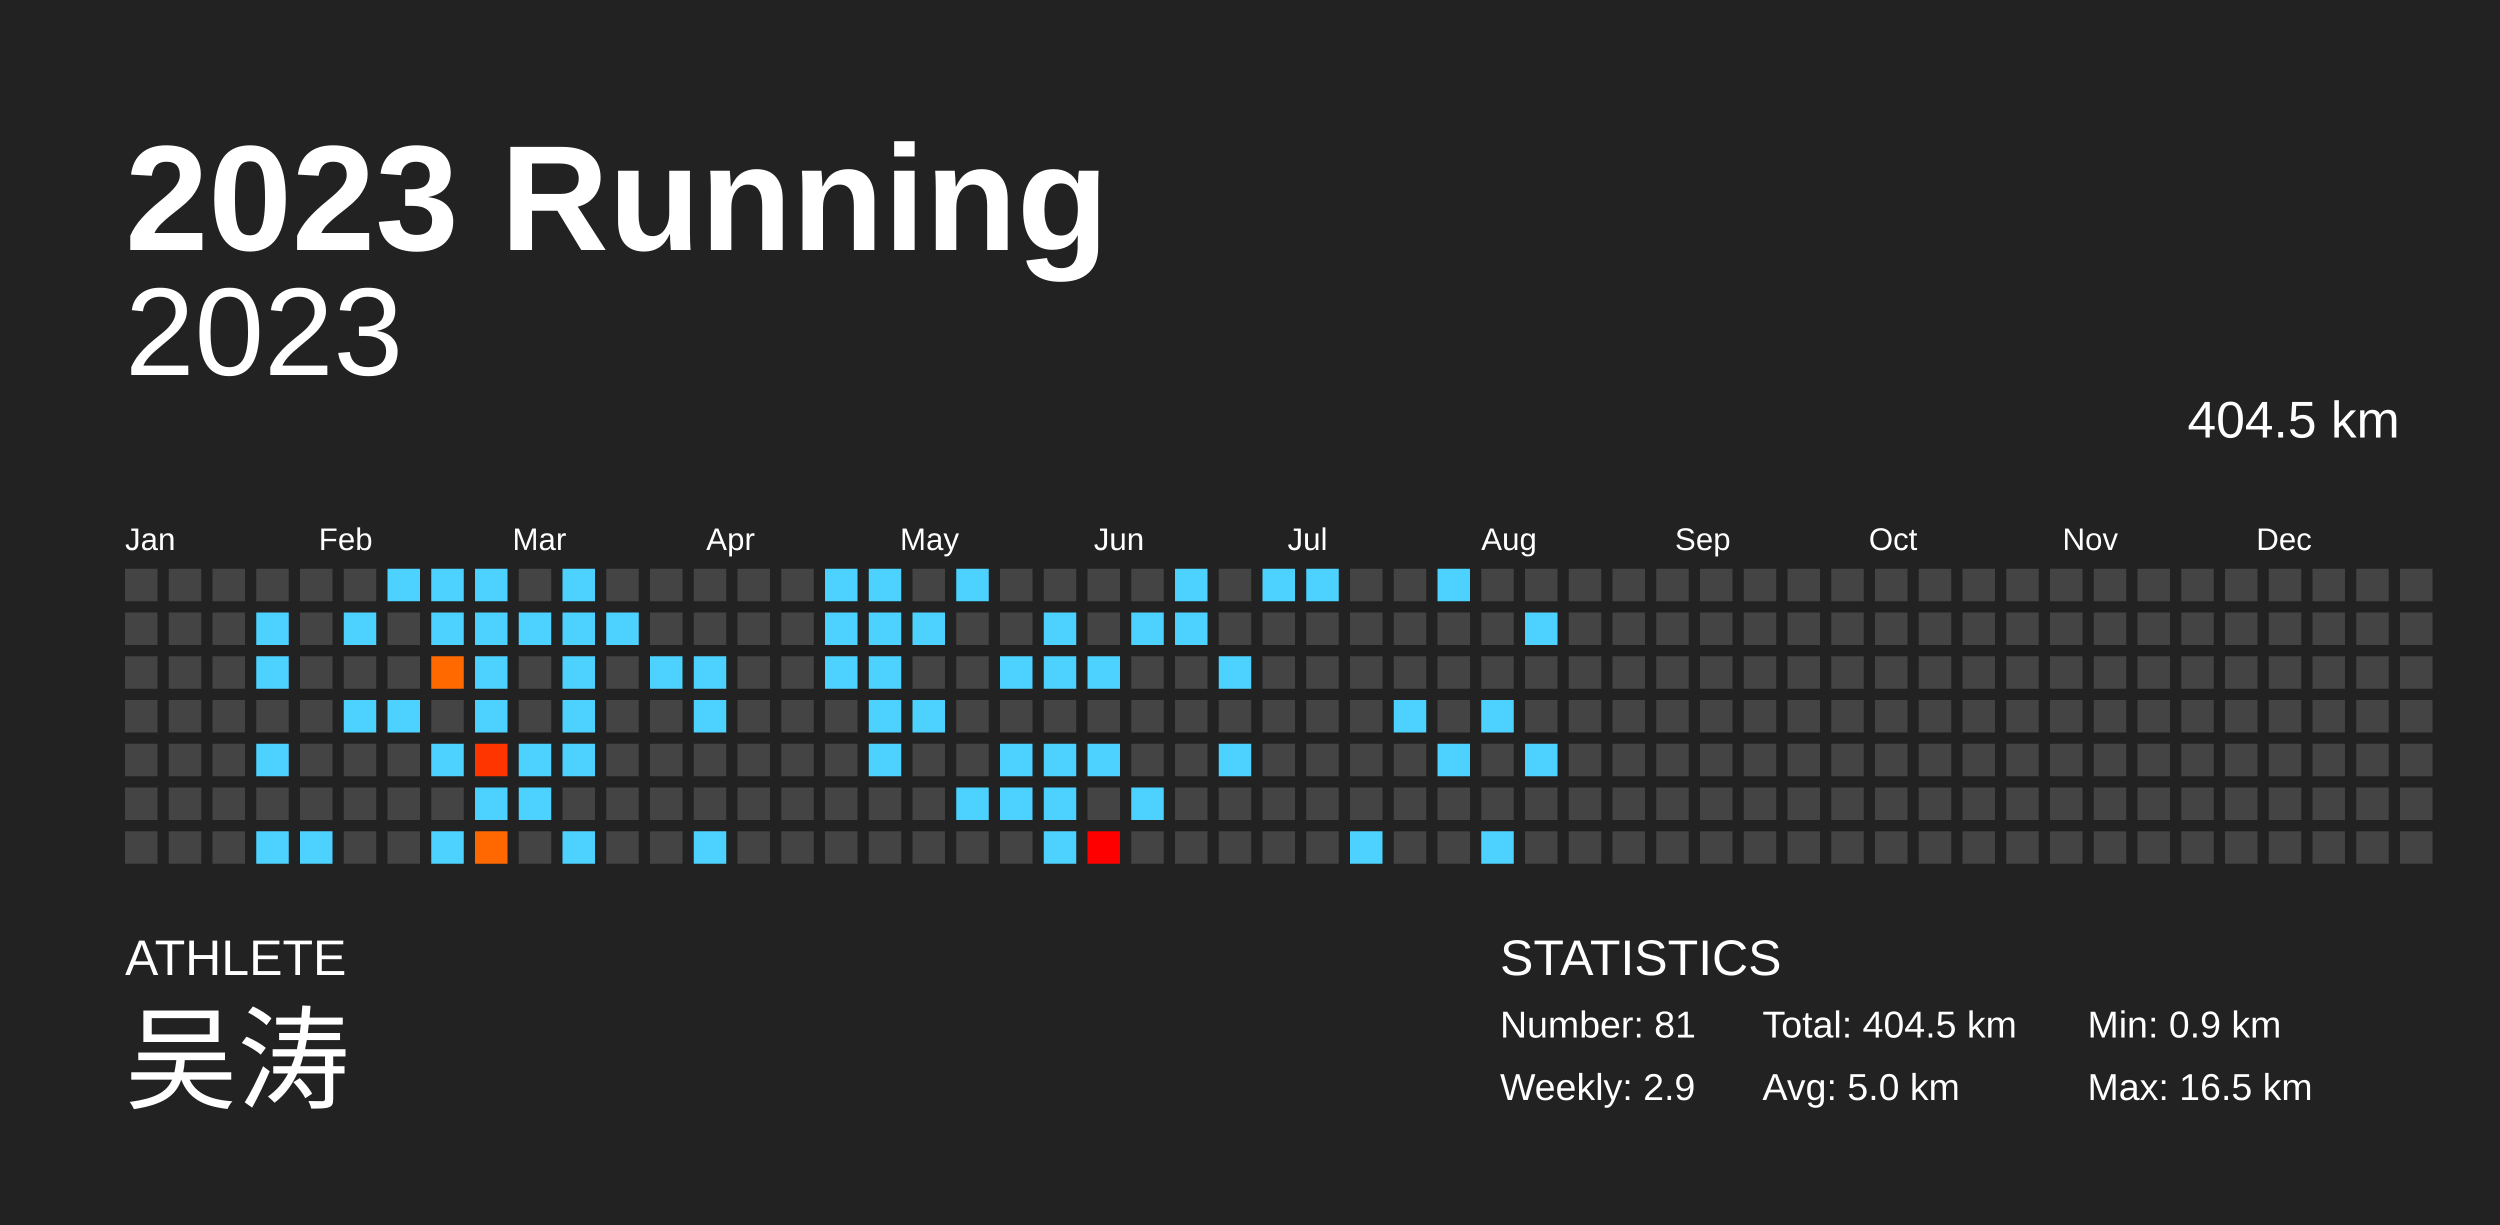
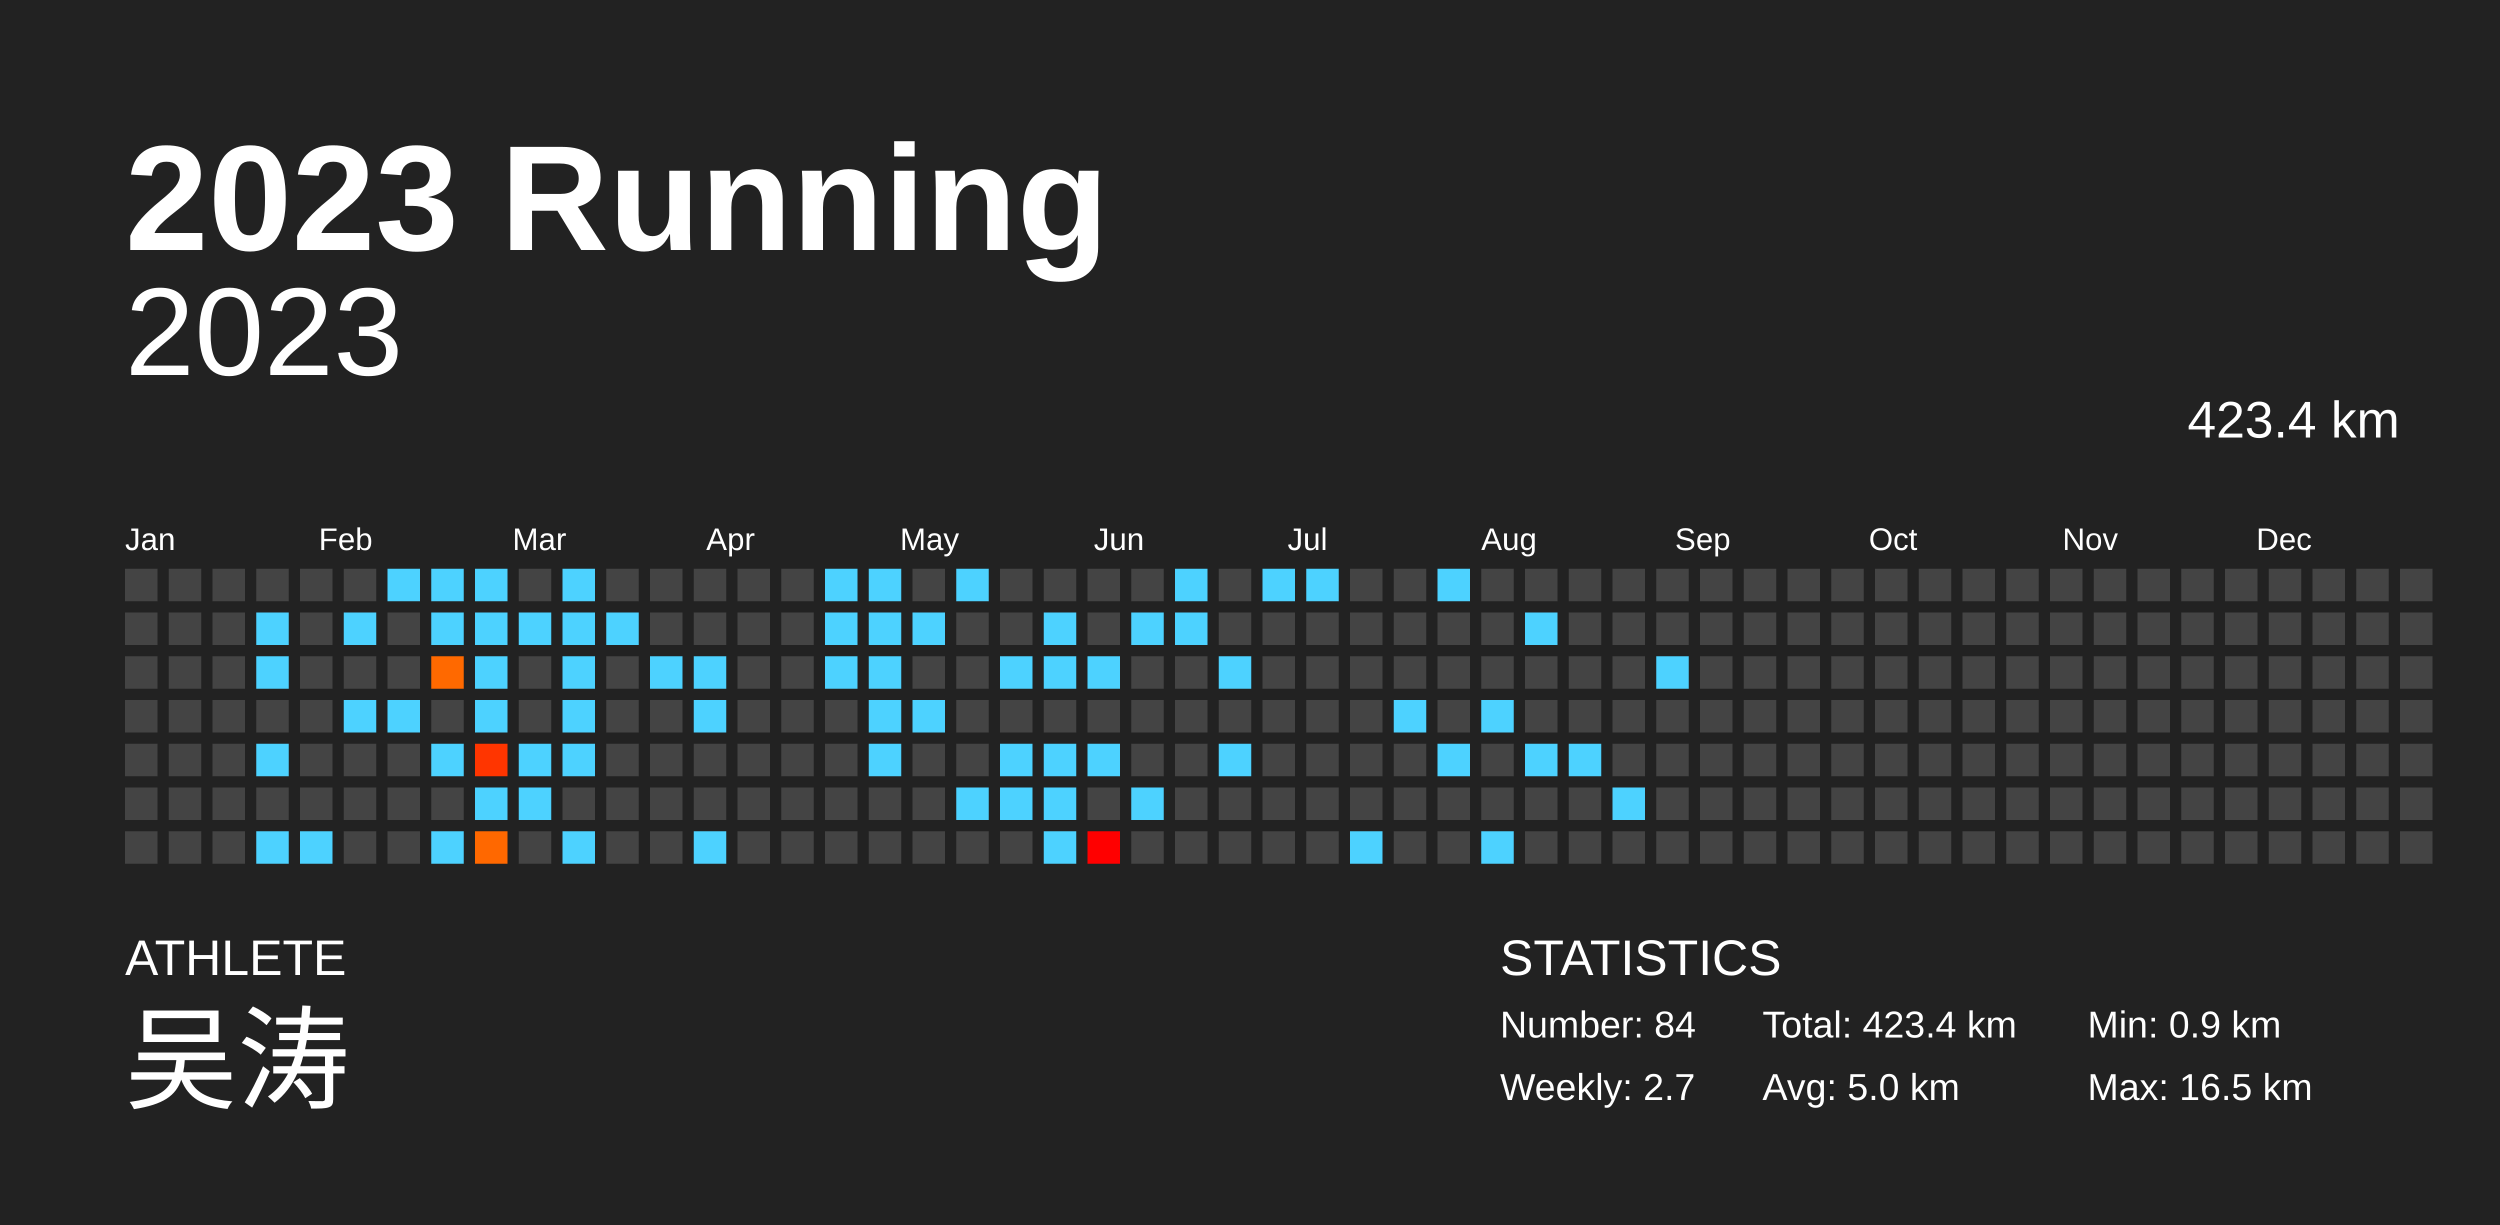
<svg xmlns="http://www.w3.org/2000/svg" baseProfile="full" height="98mm" version="1.1" viewBox="0,0,200,98" width="200mm">
  <defs />
  <rect fill="#222222" height="98" width="200" x="0" y="0" />
  <text fill="#FFFFFF" style="font-size:12px; font-family:Arial; font-weight:bold;" x="10" y="20">2023 Running</text>
  <text fill="#FFFFFF" style="font-size:4px; font-family:Arial" x="10" y="78">ATHLETE</text>
  <text fill="#FFFFFF" style="font-size:9px; font-family:Arial" x="10" y="88">吴涛</text>
  <text fill="#FFFFFF" style="font-size:4px; font-family:Arial" x="120" y="78">STATISTICS</text>
-   <text fill="#FFFFFF" style="font-size:3px; font-family:Arial" x="120" y="83">Number: 81</text>
-   <text fill="#FFFFFF" style="font-size:3px; font-family:Arial" x="120" y="88">Weekly: 2.9</text>
-   <text fill="#FFFFFF" style="font-size:3px; font-family:Arial" x="141" y="83">Total: 404.5 km</text>
+   <text fill="#FFFFFF" style="font-size:3px; font-family:Arial" x="120" y="83">Number: 84</text>
+   <text fill="#FFFFFF" style="font-size:3px; font-family:Arial" x="120" y="88">Weekly: 2.7</text>
+   <text fill="#FFFFFF" style="font-size:3px; font-family:Arial" x="141" y="83">Total: 423.4 km</text>
  <text fill="#FFFFFF" style="font-size:3px; font-family:Arial" x="141" y="88">Avg: 5.0 km</text>
  <text fill="#FFFFFF" style="font-size:3px; font-family:Arial" x="167" y="83">Min: 0.9 km</text>
  <text fill="#FFFFFF" style="font-size:3px; font-family:Arial" x="167" y="88">Max: 16.5 km</text>
  <text alignment-baseline="hanging" fill="#FFFFFF" style="font-size:10.0px; font-family:Arial;" x="10" y="30">2023</text>
-   <text alignment-baseline="hanging" fill="#FFFFFF" style="font-size:4.125px; font-family:Arial;" x="175" y="35">404.5 km</text>
+   <text alignment-baseline="hanging" fill="#FFFFFF" style="font-size:4.125px; font-family:Arial;" x="175" y="35">423.4 km</text>
  <text fill="#FFFFFF" style="font-size:2.5px; font-family:Arial" x="10.0" y="44">Jan</text>
  <text fill="#FFFFFF" style="font-size:2.5px; font-family:Arial" x="25.5" y="44">Feb</text>
  <text fill="#FFFFFF" style="font-size:2.5px; font-family:Arial" x="41.0" y="44">Mar</text>
  <text fill="#FFFFFF" style="font-size:2.5px; font-family:Arial" x="56.5" y="44">Apr</text>
  <text fill="#FFFFFF" style="font-size:2.5px; font-family:Arial" x="72.0" y="44">May</text>
  <text fill="#FFFFFF" style="font-size:2.5px; font-family:Arial" x="87.5" y="44">Jun</text>
  <text fill="#FFFFFF" style="font-size:2.5px; font-family:Arial" x="103.0" y="44">Jul</text>
  <text fill="#FFFFFF" style="font-size:2.5px; font-family:Arial" x="118.5" y="44">Aug</text>
  <text fill="#FFFFFF" style="font-size:2.5px; font-family:Arial" x="134.0" y="44">Sep</text>
  <text fill="#FFFFFF" style="font-size:2.5px; font-family:Arial" x="149.5" y="44">Oct</text>
  <text fill="#FFFFFF" style="font-size:2.5px; font-family:Arial" x="165.0" y="44">Nov</text>
  <text fill="#FFFFFF" style="font-size:2.5px; font-family:Arial" x="180.5" y="44">Dec</text>
  <rect fill="#444444" height="2.6" width="2.6" x="10.0" y="45.5" />
  <rect fill="#444444" height="2.6" width="2.6" x="10.0" y="49.0" />
  <rect fill="#444444" height="2.6" width="2.6" x="10.0" y="52.5" />
  <rect fill="#444444" height="2.6" width="2.6" x="10.0" y="56.0" />
  <rect fill="#444444" height="2.6" width="2.6" x="10.0" y="59.5" />
  <rect fill="#444444" height="2.6" width="2.6" x="10.0" y="63.0" />
  <rect fill="#444444" height="2.6" width="2.6" x="10.0" y="66.5" />
  <rect fill="#444444" height="2.6" width="2.6" x="13.5" y="45.5" />
  <rect fill="#444444" height="2.6" width="2.6" x="13.5" y="49.0" />
  <rect fill="#444444" height="2.6" width="2.6" x="13.5" y="52.5" />
  <rect fill="#444444" height="2.6" width="2.6" x="13.5" y="56.0" />
  <rect fill="#444444" height="2.6" width="2.6" x="13.5" y="59.5" />
  <rect fill="#444444" height="2.6" width="2.6" x="13.5" y="63.0" />
  <rect fill="#444444" height="2.6" width="2.6" x="13.5" y="66.5" />
  <rect fill="#444444" height="2.6" width="2.6" x="17.0" y="45.5" />
  <rect fill="#444444" height="2.6" width="2.6" x="17.0" y="49.0" />
  <rect fill="#444444" height="2.6" width="2.6" x="17.0" y="52.5" />
  <rect fill="#444444" height="2.6" width="2.6" x="17.0" y="56.0" />
  <rect fill="#444444" height="2.6" width="2.6" x="17.0" y="59.5" />
  <rect fill="#444444" height="2.6" width="2.6" x="17.0" y="63.0" />
  <rect fill="#444444" height="2.6" width="2.6" x="17.0" y="66.5" />
  <rect fill="#444444" height="2.6" width="2.6" x="20.5" y="45.5" />
  <rect fill="#4dd2ff" height="2.6" width="2.6" x="20.5" y="49.0" />
  <rect fill="#4dd2ff" height="2.6" width="2.6" x="20.5" y="52.5" />
  <rect fill="#444444" height="2.6" width="2.6" x="20.5" y="56.0" />
  <rect fill="#4dd2ff" height="2.6" width="2.6" x="20.5" y="59.5" />
  <rect fill="#444444" height="2.6" width="2.6" x="20.5" y="63.0" />
  <rect fill="#4dd2ff" height="2.6" width="2.6" x="20.5" y="66.5" />
  <rect fill="#444444" height="2.6" width="2.6" x="24.0" y="45.5" />
  <rect fill="#444444" height="2.6" width="2.6" x="24.0" y="49.0" />
  <rect fill="#444444" height="2.6" width="2.6" x="24.0" y="52.5" />
  <rect fill="#444444" height="2.6" width="2.6" x="24.0" y="56.0" />
  <rect fill="#444444" height="2.6" width="2.6" x="24.0" y="59.5" />
  <rect fill="#444444" height="2.6" width="2.6" x="24.0" y="63.0" />
  <rect fill="#4dd2ff" height="2.6" width="2.6" x="24.0" y="66.5" />
  <rect fill="#444444" height="2.6" width="2.6" x="27.5" y="45.5" />
  <rect fill="#4dd2ff" height="2.6" width="2.6" x="27.5" y="49.0" />
  <rect fill="#444444" height="2.6" width="2.6" x="27.5" y="52.5" />
  <rect fill="#4dd2ff" height="2.6" width="2.6" x="27.5" y="56.0" />
  <rect fill="#444444" height="2.6" width="2.6" x="27.5" y="59.5" />
  <rect fill="#444444" height="2.6" width="2.6" x="27.5" y="63.0" />
  <rect fill="#444444" height="2.6" width="2.6" x="27.5" y="66.5" />
  <rect fill="#4dd2ff" height="2.6" width="2.6" x="31.0" y="45.5" />
  <rect fill="#444444" height="2.6" width="2.6" x="31.0" y="49.0" />
  <rect fill="#444444" height="2.6" width="2.6" x="31.0" y="52.5" />
  <rect fill="#4dd2ff" height="2.6" width="2.6" x="31.0" y="56.0" />
  <rect fill="#444444" height="2.6" width="2.6" x="31.0" y="59.5" />
  <rect fill="#444444" height="2.6" width="2.6" x="31.0" y="63.0" />
  <rect fill="#444444" height="2.6" width="2.6" x="31.0" y="66.5" />
  <rect fill="#4dd2ff" height="2.6" width="2.6" x="34.5" y="45.5" />
  <rect fill="#4dd2ff" height="2.6" width="2.6" x="34.5" y="49.0" />
  <rect fill="#ff6900" height="2.6" width="2.6" x="34.5" y="52.5" />
  <rect fill="#444444" height="2.6" width="2.6" x="34.5" y="56.0" />
  <rect fill="#4dd2ff" height="2.6" width="2.6" x="34.5" y="59.5" />
  <rect fill="#444444" height="2.6" width="2.6" x="34.5" y="63.0" />
  <rect fill="#4dd2ff" height="2.6" width="2.6" x="34.5" y="66.5" />
  <rect fill="#4dd2ff" height="2.6" width="2.6" x="38.0" y="45.5" />
  <rect fill="#4dd2ff" height="2.6" width="2.6" x="38.0" y="49.0" />
  <rect fill="#4dd2ff" height="2.6" width="2.6" x="38.0" y="52.5" />
  <rect fill="#4dd2ff" height="2.6" width="2.6" x="38.0" y="56.0" />
  <rect fill="#ff3500" height="2.6" width="2.6" x="38.0" y="59.5" />
  <rect fill="#4dd2ff" height="2.6" width="2.6" x="38.0" y="63.0" />
  <rect fill="#ff6800" height="2.6" width="2.6" x="38.0" y="66.5" />
  <rect fill="#444444" height="2.6" width="2.6" x="41.5" y="45.5" />
  <rect fill="#4dd2ff" height="2.6" width="2.6" x="41.5" y="49.0" />
  <rect fill="#444444" height="2.6" width="2.6" x="41.5" y="52.5" />
  <rect fill="#444444" height="2.6" width="2.6" x="41.5" y="56.0" />
  <rect fill="#4dd2ff" height="2.6" width="2.6" x="41.5" y="59.5" />
  <rect fill="#4dd2ff" height="2.6" width="2.6" x="41.5" y="63.0" />
  <rect fill="#444444" height="2.6" width="2.6" x="41.5" y="66.5" />
  <rect fill="#4dd2ff" height="2.6" width="2.6" x="45.0" y="45.5" />
  <rect fill="#4dd2ff" height="2.6" width="2.6" x="45.0" y="49.0" />
  <rect fill="#4dd2ff" height="2.6" width="2.6" x="45.0" y="52.5" />
  <rect fill="#4dd2ff" height="2.6" width="2.6" x="45.0" y="56.0" />
  <rect fill="#4dd2ff" height="2.6" width="2.6" x="45.0" y="59.5" />
  <rect fill="#444444" height="2.6" width="2.6" x="45.0" y="63.0" />
  <rect fill="#4dd2ff" height="2.6" width="2.6" x="45.0" y="66.5" />
  <rect fill="#444444" height="2.6" width="2.6" x="48.5" y="45.5" />
  <rect fill="#4dd2ff" height="2.6" width="2.6" x="48.5" y="49.0" />
  <rect fill="#444444" height="2.6" width="2.6" x="48.5" y="52.5" />
  <rect fill="#444444" height="2.6" width="2.6" x="48.5" y="56.0" />
  <rect fill="#444444" height="2.6" width="2.6" x="48.5" y="59.5" />
  <rect fill="#444444" height="2.6" width="2.6" x="48.5" y="63.0" />
  <rect fill="#444444" height="2.6" width="2.6" x="48.5" y="66.5" />
  <rect fill="#444444" height="2.6" width="2.6" x="52.0" y="45.5" />
  <rect fill="#444444" height="2.6" width="2.6" x="52.0" y="49.0" />
  <rect fill="#4dd2ff" height="2.6" width="2.6" x="52.0" y="52.5" />
  <rect fill="#444444" height="2.6" width="2.6" x="52.0" y="56.0" />
  <rect fill="#444444" height="2.6" width="2.6" x="52.0" y="59.5" />
  <rect fill="#444444" height="2.6" width="2.6" x="52.0" y="63.0" />
  <rect fill="#444444" height="2.6" width="2.6" x="52.0" y="66.5" />
  <rect fill="#444444" height="2.6" width="2.6" x="55.5" y="45.5" />
  <rect fill="#444444" height="2.6" width="2.6" x="55.5" y="49.0" />
  <rect fill="#4dd2ff" height="2.6" width="2.6" x="55.5" y="52.5" />
  <rect fill="#4dd2ff" height="2.6" width="2.6" x="55.5" y="56.0" />
  <rect fill="#444444" height="2.6" width="2.6" x="55.5" y="59.5" />
  <rect fill="#444444" height="2.6" width="2.6" x="55.5" y="63.0" />
  <rect fill="#4dd2ff" height="2.6" width="2.6" x="55.5" y="66.5" />
  <rect fill="#444444" height="2.6" width="2.6" x="59.0" y="45.5" />
  <rect fill="#444444" height="2.6" width="2.6" x="59.0" y="49.0" />
  <rect fill="#444444" height="2.6" width="2.6" x="59.0" y="52.5" />
  <rect fill="#444444" height="2.6" width="2.6" x="59.0" y="56.0" />
  <rect fill="#444444" height="2.6" width="2.6" x="59.0" y="59.5" />
  <rect fill="#444444" height="2.6" width="2.6" x="59.0" y="63.0" />
  <rect fill="#444444" height="2.6" width="2.6" x="59.0" y="66.5" />
  <rect fill="#444444" height="2.6" width="2.6" x="62.5" y="45.5" />
  <rect fill="#444444" height="2.6" width="2.6" x="62.5" y="49.0" />
  <rect fill="#444444" height="2.6" width="2.6" x="62.5" y="52.5" />
  <rect fill="#444444" height="2.6" width="2.6" x="62.5" y="56.0" />
  <rect fill="#444444" height="2.6" width="2.6" x="62.5" y="59.5" />
  <rect fill="#444444" height="2.6" width="2.6" x="62.5" y="63.0" />
  <rect fill="#444444" height="2.6" width="2.6" x="62.5" y="66.5" />
  <rect fill="#4dd2ff" height="2.6" width="2.6" x="66.0" y="45.5" />
  <rect fill="#4dd2ff" height="2.6" width="2.6" x="66.0" y="49.0" />
  <rect fill="#4dd2ff" height="2.6" width="2.6" x="66.0" y="52.5" />
  <rect fill="#444444" height="2.6" width="2.6" x="66.0" y="56.0" />
  <rect fill="#444444" height="2.6" width="2.6" x="66.0" y="59.5" />
  <rect fill="#444444" height="2.6" width="2.6" x="66.0" y="63.0" />
  <rect fill="#444444" height="2.6" width="2.6" x="66.0" y="66.5" />
  <rect fill="#4dd2ff" height="2.6" width="2.6" x="69.5" y="45.5" />
  <rect fill="#4dd2ff" height="2.6" width="2.6" x="69.5" y="49.0" />
  <rect fill="#4dd2ff" height="2.6" width="2.6" x="69.5" y="52.5" />
  <rect fill="#4dd2ff" height="2.6" width="2.6" x="69.5" y="56.0" />
  <rect fill="#4dd2ff" height="2.6" width="2.6" x="69.5" y="59.5" />
  <rect fill="#444444" height="2.6" width="2.6" x="69.5" y="63.0" />
  <rect fill="#444444" height="2.6" width="2.6" x="69.5" y="66.5" />
  <rect fill="#444444" height="2.6" width="2.6" x="73.0" y="45.5" />
  <rect fill="#4dd2ff" height="2.6" width="2.6" x="73.0" y="49.0" />
  <rect fill="#444444" height="2.6" width="2.6" x="73.0" y="52.5" />
  <rect fill="#4dd2ff" height="2.6" width="2.6" x="73.0" y="56.0" />
  <rect fill="#444444" height="2.6" width="2.6" x="73.0" y="59.5" />
  <rect fill="#444444" height="2.6" width="2.6" x="73.0" y="63.0" />
  <rect fill="#444444" height="2.6" width="2.6" x="73.0" y="66.5" />
  <rect fill="#4dd2ff" height="2.6" width="2.6" x="76.5" y="45.5" />
  <rect fill="#444444" height="2.6" width="2.6" x="76.5" y="49.0" />
  <rect fill="#444444" height="2.6" width="2.6" x="76.5" y="52.5" />
  <rect fill="#444444" height="2.6" width="2.6" x="76.5" y="56.0" />
  <rect fill="#444444" height="2.6" width="2.6" x="76.5" y="59.5" />
  <rect fill="#4dd2ff" height="2.6" width="2.6" x="76.5" y="63.0" />
  <rect fill="#444444" height="2.6" width="2.6" x="76.5" y="66.5" />
  <rect fill="#444444" height="2.6" width="2.6" x="80.0" y="45.5" />
  <rect fill="#444444" height="2.6" width="2.6" x="80.0" y="49.0" />
  <rect fill="#4dd2ff" height="2.6" width="2.6" x="80.0" y="52.5" />
  <rect fill="#444444" height="2.6" width="2.6" x="80.0" y="56.0" />
  <rect fill="#4dd2ff" height="2.6" width="2.6" x="80.0" y="59.5" />
  <rect fill="#4dd2ff" height="2.6" width="2.6" x="80.0" y="63.0" />
  <rect fill="#444444" height="2.6" width="2.6" x="80.0" y="66.5" />
  <rect fill="#444444" height="2.6" width="2.6" x="83.5" y="45.5" />
  <rect fill="#4dd2ff" height="2.6" width="2.6" x="83.5" y="49.0" />
  <rect fill="#4dd2ff" height="2.6" width="2.6" x="83.5" y="52.5" />
  <rect fill="#444444" height="2.6" width="2.6" x="83.5" y="56.0" />
  <rect fill="#4dd2ff" height="2.6" width="2.6" x="83.5" y="59.5" />
  <rect fill="#4dd2ff" height="2.6" width="2.6" x="83.5" y="63.0" />
  <rect fill="#4dd2ff" height="2.6" width="2.6" x="83.5" y="66.5" />
  <rect fill="#444444" height="2.6" width="2.6" x="87.0" y="45.5" />
  <rect fill="#444444" height="2.6" width="2.6" x="87.0" y="49.0" />
  <rect fill="#4dd2ff" height="2.6" width="2.6" x="87.0" y="52.5" />
  <rect fill="#444444" height="2.6" width="2.6" x="87.0" y="56.0" />
  <rect fill="#4dd2ff" height="2.6" width="2.6" x="87.0" y="59.5" />
  <rect fill="#444444" height="2.6" width="2.6" x="87.0" y="63.0" />
  <rect fill="#ff0000" height="2.6" width="2.6" x="87.0" y="66.5" />
  <rect fill="#444444" height="2.6" width="2.6" x="90.5" y="45.5" />
  <rect fill="#4dd2ff" height="2.6" width="2.6" x="90.5" y="49.0" />
  <rect fill="#444444" height="2.6" width="2.6" x="90.5" y="52.5" />
  <rect fill="#444444" height="2.6" width="2.6" x="90.5" y="56.0" />
  <rect fill="#444444" height="2.6" width="2.6" x="90.5" y="59.5" />
  <rect fill="#4dd2ff" height="2.6" width="2.6" x="90.5" y="63.0" />
  <rect fill="#444444" height="2.6" width="2.6" x="90.5" y="66.5" />
  <rect fill="#4dd2ff" height="2.6" width="2.6" x="94.0" y="45.5" />
  <rect fill="#4dd2ff" height="2.6" width="2.6" x="94.0" y="49.0" />
  <rect fill="#444444" height="2.6" width="2.6" x="94.0" y="52.5" />
  <rect fill="#444444" height="2.6" width="2.6" x="94.0" y="56.0" />
  <rect fill="#444444" height="2.6" width="2.6" x="94.0" y="59.5" />
  <rect fill="#444444" height="2.6" width="2.6" x="94.0" y="63.0" />
  <rect fill="#444444" height="2.6" width="2.6" x="94.0" y="66.5" />
  <rect fill="#444444" height="2.6" width="2.6" x="97.5" y="45.5" />
  <rect fill="#444444" height="2.6" width="2.6" x="97.5" y="49.0" />
  <rect fill="#4dd2ff" height="2.6" width="2.6" x="97.5" y="52.5" />
  <rect fill="#444444" height="2.6" width="2.6" x="97.5" y="56.0" />
  <rect fill="#4dd2ff" height="2.6" width="2.6" x="97.5" y="59.5" />
  <rect fill="#444444" height="2.6" width="2.6" x="97.5" y="63.0" />
  <rect fill="#444444" height="2.6" width="2.6" x="97.5" y="66.5" />
  <rect fill="#4dd2ff" height="2.6" width="2.6" x="101.0" y="45.5" />
  <rect fill="#444444" height="2.6" width="2.6" x="101.0" y="49.0" />
  <rect fill="#444444" height="2.6" width="2.6" x="101.0" y="52.5" />
  <rect fill="#444444" height="2.6" width="2.6" x="101.0" y="56.0" />
  <rect fill="#444444" height="2.6" width="2.6" x="101.0" y="59.5" />
  <rect fill="#444444" height="2.6" width="2.6" x="101.0" y="63.0" />
  <rect fill="#444444" height="2.6" width="2.6" x="101.0" y="66.5" />
  <rect fill="#4dd2ff" height="2.6" width="2.6" x="104.5" y="45.5" />
  <rect fill="#444444" height="2.6" width="2.6" x="104.5" y="49.0" />
  <rect fill="#444444" height="2.6" width="2.6" x="104.5" y="52.5" />
  <rect fill="#444444" height="2.6" width="2.6" x="104.5" y="56.0" />
  <rect fill="#444444" height="2.6" width="2.6" x="104.5" y="59.5" />
  <rect fill="#444444" height="2.6" width="2.6" x="104.5" y="63.0" />
  <rect fill="#444444" height="2.6" width="2.6" x="104.5" y="66.5" />
  <rect fill="#444444" height="2.6" width="2.6" x="108.0" y="45.5" />
  <rect fill="#444444" height="2.6" width="2.6" x="108.0" y="49.0" />
  <rect fill="#444444" height="2.6" width="2.6" x="108.0" y="52.5" />
  <rect fill="#444444" height="2.6" width="2.6" x="108.0" y="56.0" />
  <rect fill="#444444" height="2.6" width="2.6" x="108.0" y="59.5" />
  <rect fill="#444444" height="2.6" width="2.6" x="108.0" y="63.0" />
  <rect fill="#4dd2ff" height="2.6" width="2.6" x="108.0" y="66.5" />
  <rect fill="#444444" height="2.6" width="2.6" x="111.5" y="45.5" />
  <rect fill="#444444" height="2.6" width="2.6" x="111.5" y="49.0" />
  <rect fill="#444444" height="2.6" width="2.6" x="111.5" y="52.5" />
  <rect fill="#4dd2ff" height="2.6" width="2.6" x="111.5" y="56.0" />
  <rect fill="#444444" height="2.6" width="2.6" x="111.5" y="59.5" />
  <rect fill="#444444" height="2.6" width="2.6" x="111.5" y="63.0" />
  <rect fill="#444444" height="2.6" width="2.6" x="111.5" y="66.5" />
  <rect fill="#4dd2ff" height="2.6" width="2.6" x="115.0" y="45.5" />
  <rect fill="#444444" height="2.6" width="2.6" x="115.0" y="49.0" />
  <rect fill="#444444" height="2.6" width="2.6" x="115.0" y="52.5" />
  <rect fill="#444444" height="2.6" width="2.6" x="115.0" y="56.0" />
  <rect fill="#4dd2ff" height="2.6" width="2.6" x="115.0" y="59.5" />
  <rect fill="#444444" height="2.6" width="2.6" x="115.0" y="63.0" />
  <rect fill="#444444" height="2.6" width="2.6" x="115.0" y="66.5" />
  <rect fill="#444444" height="2.6" width="2.6" x="118.5" y="45.5" />
  <rect fill="#444444" height="2.6" width="2.6" x="118.5" y="49.0" />
  <rect fill="#444444" height="2.6" width="2.6" x="118.5" y="52.5" />
  <rect fill="#4dd2ff" height="2.6" width="2.6" x="118.5" y="56.0" />
  <rect fill="#444444" height="2.6" width="2.6" x="118.5" y="59.5" />
  <rect fill="#444444" height="2.6" width="2.6" x="118.5" y="63.0" />
  <rect fill="#4dd2ff" height="2.6" width="2.6" x="118.5" y="66.5" />
  <rect fill="#444444" height="2.6" width="2.6" x="122.0" y="45.5" />
  <rect fill="#4dd2ff" height="2.6" width="2.6" x="122.0" y="49.0" />
  <rect fill="#444444" height="2.6" width="2.6" x="122.0" y="52.5" />
  <rect fill="#444444" height="2.6" width="2.6" x="122.0" y="56.0" />
  <rect fill="#4dd2ff" height="2.6" width="2.6" x="122.0" y="59.5" />
  <rect fill="#444444" height="2.6" width="2.6" x="122.0" y="63.0" />
  <rect fill="#444444" height="2.6" width="2.6" x="122.0" y="66.5" />
  <rect fill="#444444" height="2.6" width="2.6" x="125.5" y="45.5" />
  <rect fill="#444444" height="2.6" width="2.6" x="125.5" y="49.0" />
  <rect fill="#444444" height="2.6" width="2.6" x="125.5" y="52.5" />
  <rect fill="#444444" height="2.6" width="2.6" x="125.5" y="56.0" />
-   <rect fill="#444444" height="2.6" width="2.6" x="125.5" y="59.5" />
+   <rect fill="#4dd2ff" height="2.6" width="2.6" x="125.5" y="59.5" />
  <rect fill="#444444" height="2.6" width="2.6" x="125.5" y="63.0" />
  <rect fill="#444444" height="2.6" width="2.6" x="125.5" y="66.5" />
  <rect fill="#444444" height="2.6" width="2.6" x="129.0" y="45.5" />
  <rect fill="#444444" height="2.6" width="2.6" x="129.0" y="49.0" />
  <rect fill="#444444" height="2.6" width="2.6" x="129.0" y="52.5" />
  <rect fill="#444444" height="2.6" width="2.6" x="129.0" y="56.0" />
  <rect fill="#444444" height="2.6" width="2.6" x="129.0" y="59.5" />
-   <rect fill="#444444" height="2.6" width="2.6" x="129.0" y="63.0" />
+   <rect fill="#4dd2ff" height="2.6" width="2.6" x="129.0" y="63.0" />
  <rect fill="#444444" height="2.6" width="2.6" x="129.0" y="66.5" />
  <rect fill="#444444" height="2.6" width="2.6" x="132.5" y="45.5" />
  <rect fill="#444444" height="2.6" width="2.6" x="132.5" y="49.0" />
-   <rect fill="#444444" height="2.6" width="2.6" x="132.5" y="52.5" />
+   <rect fill="#4dd2ff" height="2.6" width="2.6" x="132.5" y="52.5" />
  <rect fill="#444444" height="2.6" width="2.6" x="132.5" y="56.0" />
  <rect fill="#444444" height="2.6" width="2.6" x="132.5" y="59.5" />
  <rect fill="#444444" height="2.6" width="2.6" x="132.5" y="63.0" />
  <rect fill="#444444" height="2.6" width="2.6" x="132.5" y="66.5" />
  <rect fill="#444444" height="2.6" width="2.6" x="136.0" y="45.5" />
  <rect fill="#444444" height="2.6" width="2.6" x="136.0" y="49.0" />
  <rect fill="#444444" height="2.6" width="2.6" x="136.0" y="52.5" />
  <rect fill="#444444" height="2.6" width="2.6" x="136.0" y="56.0" />
  <rect fill="#444444" height="2.6" width="2.6" x="136.0" y="59.5" />
  <rect fill="#444444" height="2.6" width="2.6" x="136.0" y="63.0" />
  <rect fill="#444444" height="2.6" width="2.6" x="136.0" y="66.5" />
  <rect fill="#444444" height="2.6" width="2.6" x="139.5" y="45.5" />
  <rect fill="#444444" height="2.6" width="2.6" x="139.5" y="49.0" />
  <rect fill="#444444" height="2.6" width="2.6" x="139.5" y="52.5" />
  <rect fill="#444444" height="2.6" width="2.6" x="139.5" y="56.0" />
  <rect fill="#444444" height="2.6" width="2.6" x="139.5" y="59.5" />
  <rect fill="#444444" height="2.6" width="2.6" x="139.5" y="63.0" />
  <rect fill="#444444" height="2.6" width="2.6" x="139.5" y="66.5" />
  <rect fill="#444444" height="2.6" width="2.6" x="143.0" y="45.5" />
  <rect fill="#444444" height="2.6" width="2.6" x="143.0" y="49.0" />
  <rect fill="#444444" height="2.6" width="2.6" x="143.0" y="52.5" />
  <rect fill="#444444" height="2.6" width="2.6" x="143.0" y="56.0" />
  <rect fill="#444444" height="2.6" width="2.6" x="143.0" y="59.5" />
  <rect fill="#444444" height="2.6" width="2.6" x="143.0" y="63.0" />
  <rect fill="#444444" height="2.6" width="2.6" x="143.0" y="66.5" />
  <rect fill="#444444" height="2.6" width="2.6" x="146.5" y="45.5" />
  <rect fill="#444444" height="2.6" width="2.6" x="146.5" y="49.0" />
  <rect fill="#444444" height="2.6" width="2.6" x="146.5" y="52.5" />
  <rect fill="#444444" height="2.6" width="2.6" x="146.5" y="56.0" />
  <rect fill="#444444" height="2.6" width="2.6" x="146.5" y="59.5" />
  <rect fill="#444444" height="2.6" width="2.6" x="146.5" y="63.0" />
  <rect fill="#444444" height="2.6" width="2.6" x="146.5" y="66.5" />
  <rect fill="#444444" height="2.6" width="2.6" x="150.0" y="45.5" />
  <rect fill="#444444" height="2.6" width="2.6" x="150.0" y="49.0" />
  <rect fill="#444444" height="2.6" width="2.6" x="150.0" y="52.5" />
  <rect fill="#444444" height="2.6" width="2.6" x="150.0" y="56.0" />
  <rect fill="#444444" height="2.6" width="2.6" x="150.0" y="59.5" />
  <rect fill="#444444" height="2.6" width="2.6" x="150.0" y="63.0" />
  <rect fill="#444444" height="2.6" width="2.6" x="150.0" y="66.5" />
  <rect fill="#444444" height="2.6" width="2.6" x="153.5" y="45.5" />
  <rect fill="#444444" height="2.6" width="2.6" x="153.5" y="49.0" />
  <rect fill="#444444" height="2.6" width="2.6" x="153.5" y="52.5" />
  <rect fill="#444444" height="2.6" width="2.6" x="153.5" y="56.0" />
  <rect fill="#444444" height="2.6" width="2.6" x="153.5" y="59.5" />
  <rect fill="#444444" height="2.6" width="2.6" x="153.5" y="63.0" />
  <rect fill="#444444" height="2.6" width="2.6" x="153.5" y="66.5" />
  <rect fill="#444444" height="2.6" width="2.6" x="157.0" y="45.5" />
  <rect fill="#444444" height="2.6" width="2.6" x="157.0" y="49.0" />
  <rect fill="#444444" height="2.6" width="2.6" x="157.0" y="52.5" />
  <rect fill="#444444" height="2.6" width="2.6" x="157.0" y="56.0" />
  <rect fill="#444444" height="2.6" width="2.6" x="157.0" y="59.5" />
  <rect fill="#444444" height="2.6" width="2.6" x="157.0" y="63.0" />
  <rect fill="#444444" height="2.6" width="2.6" x="157.0" y="66.5" />
  <rect fill="#444444" height="2.6" width="2.6" x="160.5" y="45.5" />
  <rect fill="#444444" height="2.6" width="2.6" x="160.5" y="49.0" />
  <rect fill="#444444" height="2.6" width="2.6" x="160.5" y="52.5" />
  <rect fill="#444444" height="2.6" width="2.6" x="160.5" y="56.0" />
  <rect fill="#444444" height="2.6" width="2.6" x="160.5" y="59.5" />
  <rect fill="#444444" height="2.6" width="2.6" x="160.5" y="63.0" />
  <rect fill="#444444" height="2.6" width="2.6" x="160.5" y="66.5" />
  <rect fill="#444444" height="2.6" width="2.6" x="164.0" y="45.5" />
  <rect fill="#444444" height="2.6" width="2.6" x="164.0" y="49.0" />
  <rect fill="#444444" height="2.6" width="2.6" x="164.0" y="52.5" />
  <rect fill="#444444" height="2.6" width="2.6" x="164.0" y="56.0" />
  <rect fill="#444444" height="2.6" width="2.6" x="164.0" y="59.5" />
  <rect fill="#444444" height="2.6" width="2.6" x="164.0" y="63.0" />
  <rect fill="#444444" height="2.6" width="2.6" x="164.0" y="66.5" />
  <rect fill="#444444" height="2.6" width="2.6" x="167.5" y="45.5" />
  <rect fill="#444444" height="2.6" width="2.6" x="167.5" y="49.0" />
  <rect fill="#444444" height="2.6" width="2.6" x="167.5" y="52.5" />
  <rect fill="#444444" height="2.6" width="2.6" x="167.5" y="56.0" />
  <rect fill="#444444" height="2.6" width="2.6" x="167.5" y="59.5" />
  <rect fill="#444444" height="2.6" width="2.6" x="167.5" y="63.0" />
  <rect fill="#444444" height="2.6" width="2.6" x="167.5" y="66.5" />
  <rect fill="#444444" height="2.6" width="2.6" x="171.0" y="45.5" />
  <rect fill="#444444" height="2.6" width="2.6" x="171.0" y="49.0" />
  <rect fill="#444444" height="2.6" width="2.6" x="171.0" y="52.5" />
  <rect fill="#444444" height="2.6" width="2.6" x="171.0" y="56.0" />
  <rect fill="#444444" height="2.6" width="2.6" x="171.0" y="59.5" />
  <rect fill="#444444" height="2.6" width="2.6" x="171.0" y="63.0" />
  <rect fill="#444444" height="2.6" width="2.6" x="171.0" y="66.5" />
  <rect fill="#444444" height="2.6" width="2.6" x="174.5" y="45.5" />
  <rect fill="#444444" height="2.6" width="2.6" x="174.5" y="49.0" />
  <rect fill="#444444" height="2.6" width="2.6" x="174.5" y="52.5" />
  <rect fill="#444444" height="2.6" width="2.6" x="174.5" y="56.0" />
  <rect fill="#444444" height="2.6" width="2.6" x="174.5" y="59.5" />
  <rect fill="#444444" height="2.6" width="2.6" x="174.5" y="63.0" />
  <rect fill="#444444" height="2.6" width="2.6" x="174.5" y="66.5" />
  <rect fill="#444444" height="2.6" width="2.6" x="178.0" y="45.5" />
  <rect fill="#444444" height="2.6" width="2.6" x="178.0" y="49.0" />
  <rect fill="#444444" height="2.6" width="2.6" x="178.0" y="52.5" />
  <rect fill="#444444" height="2.6" width="2.6" x="178.0" y="56.0" />
  <rect fill="#444444" height="2.6" width="2.6" x="178.0" y="59.5" />
  <rect fill="#444444" height="2.6" width="2.6" x="178.0" y="63.0" />
  <rect fill="#444444" height="2.6" width="2.6" x="178.0" y="66.5" />
  <rect fill="#444444" height="2.6" width="2.6" x="181.5" y="45.5" />
  <rect fill="#444444" height="2.6" width="2.6" x="181.5" y="49.0" />
  <rect fill="#444444" height="2.6" width="2.6" x="181.5" y="52.5" />
  <rect fill="#444444" height="2.6" width="2.6" x="181.5" y="56.0" />
  <rect fill="#444444" height="2.6" width="2.6" x="181.5" y="59.5" />
  <rect fill="#444444" height="2.6" width="2.6" x="181.5" y="63.0" />
  <rect fill="#444444" height="2.6" width="2.6" x="181.5" y="66.5" />
  <rect fill="#444444" height="2.6" width="2.6" x="185.0" y="45.5" />
  <rect fill="#444444" height="2.6" width="2.6" x="185.0" y="49.0" />
  <rect fill="#444444" height="2.6" width="2.6" x="185.0" y="52.5" />
  <rect fill="#444444" height="2.6" width="2.6" x="185.0" y="56.0" />
  <rect fill="#444444" height="2.6" width="2.6" x="185.0" y="59.5" />
  <rect fill="#444444" height="2.6" width="2.6" x="185.0" y="63.0" />
  <rect fill="#444444" height="2.6" width="2.6" x="185.0" y="66.5" />
  <rect fill="#444444" height="2.6" width="2.6" x="188.5" y="45.5" />
  <rect fill="#444444" height="2.6" width="2.6" x="188.5" y="49.0" />
  <rect fill="#444444" height="2.6" width="2.6" x="188.5" y="52.5" />
  <rect fill="#444444" height="2.6" width="2.6" x="188.5" y="56.0" />
  <rect fill="#444444" height="2.6" width="2.6" x="188.5" y="59.5" />
  <rect fill="#444444" height="2.6" width="2.6" x="188.5" y="63.0" />
  <rect fill="#444444" height="2.6" width="2.6" x="188.5" y="66.5" />
  <rect fill="#444444" height="2.6" width="2.6" x="192.0" y="45.5" />
  <rect fill="#444444" height="2.6" width="2.6" x="192.0" y="49.0" />
  <rect fill="#444444" height="2.6" width="2.6" x="192.0" y="52.5" />
  <rect fill="#444444" height="2.6" width="2.6" x="192.0" y="56.0" />
  <rect fill="#444444" height="2.6" width="2.6" x="192.0" y="59.5" />
  <rect fill="#444444" height="2.6" width="2.6" x="192.0" y="63.0" />
  <rect fill="#444444" height="2.6" width="2.6" x="192.0" y="66.5" />
</svg>
